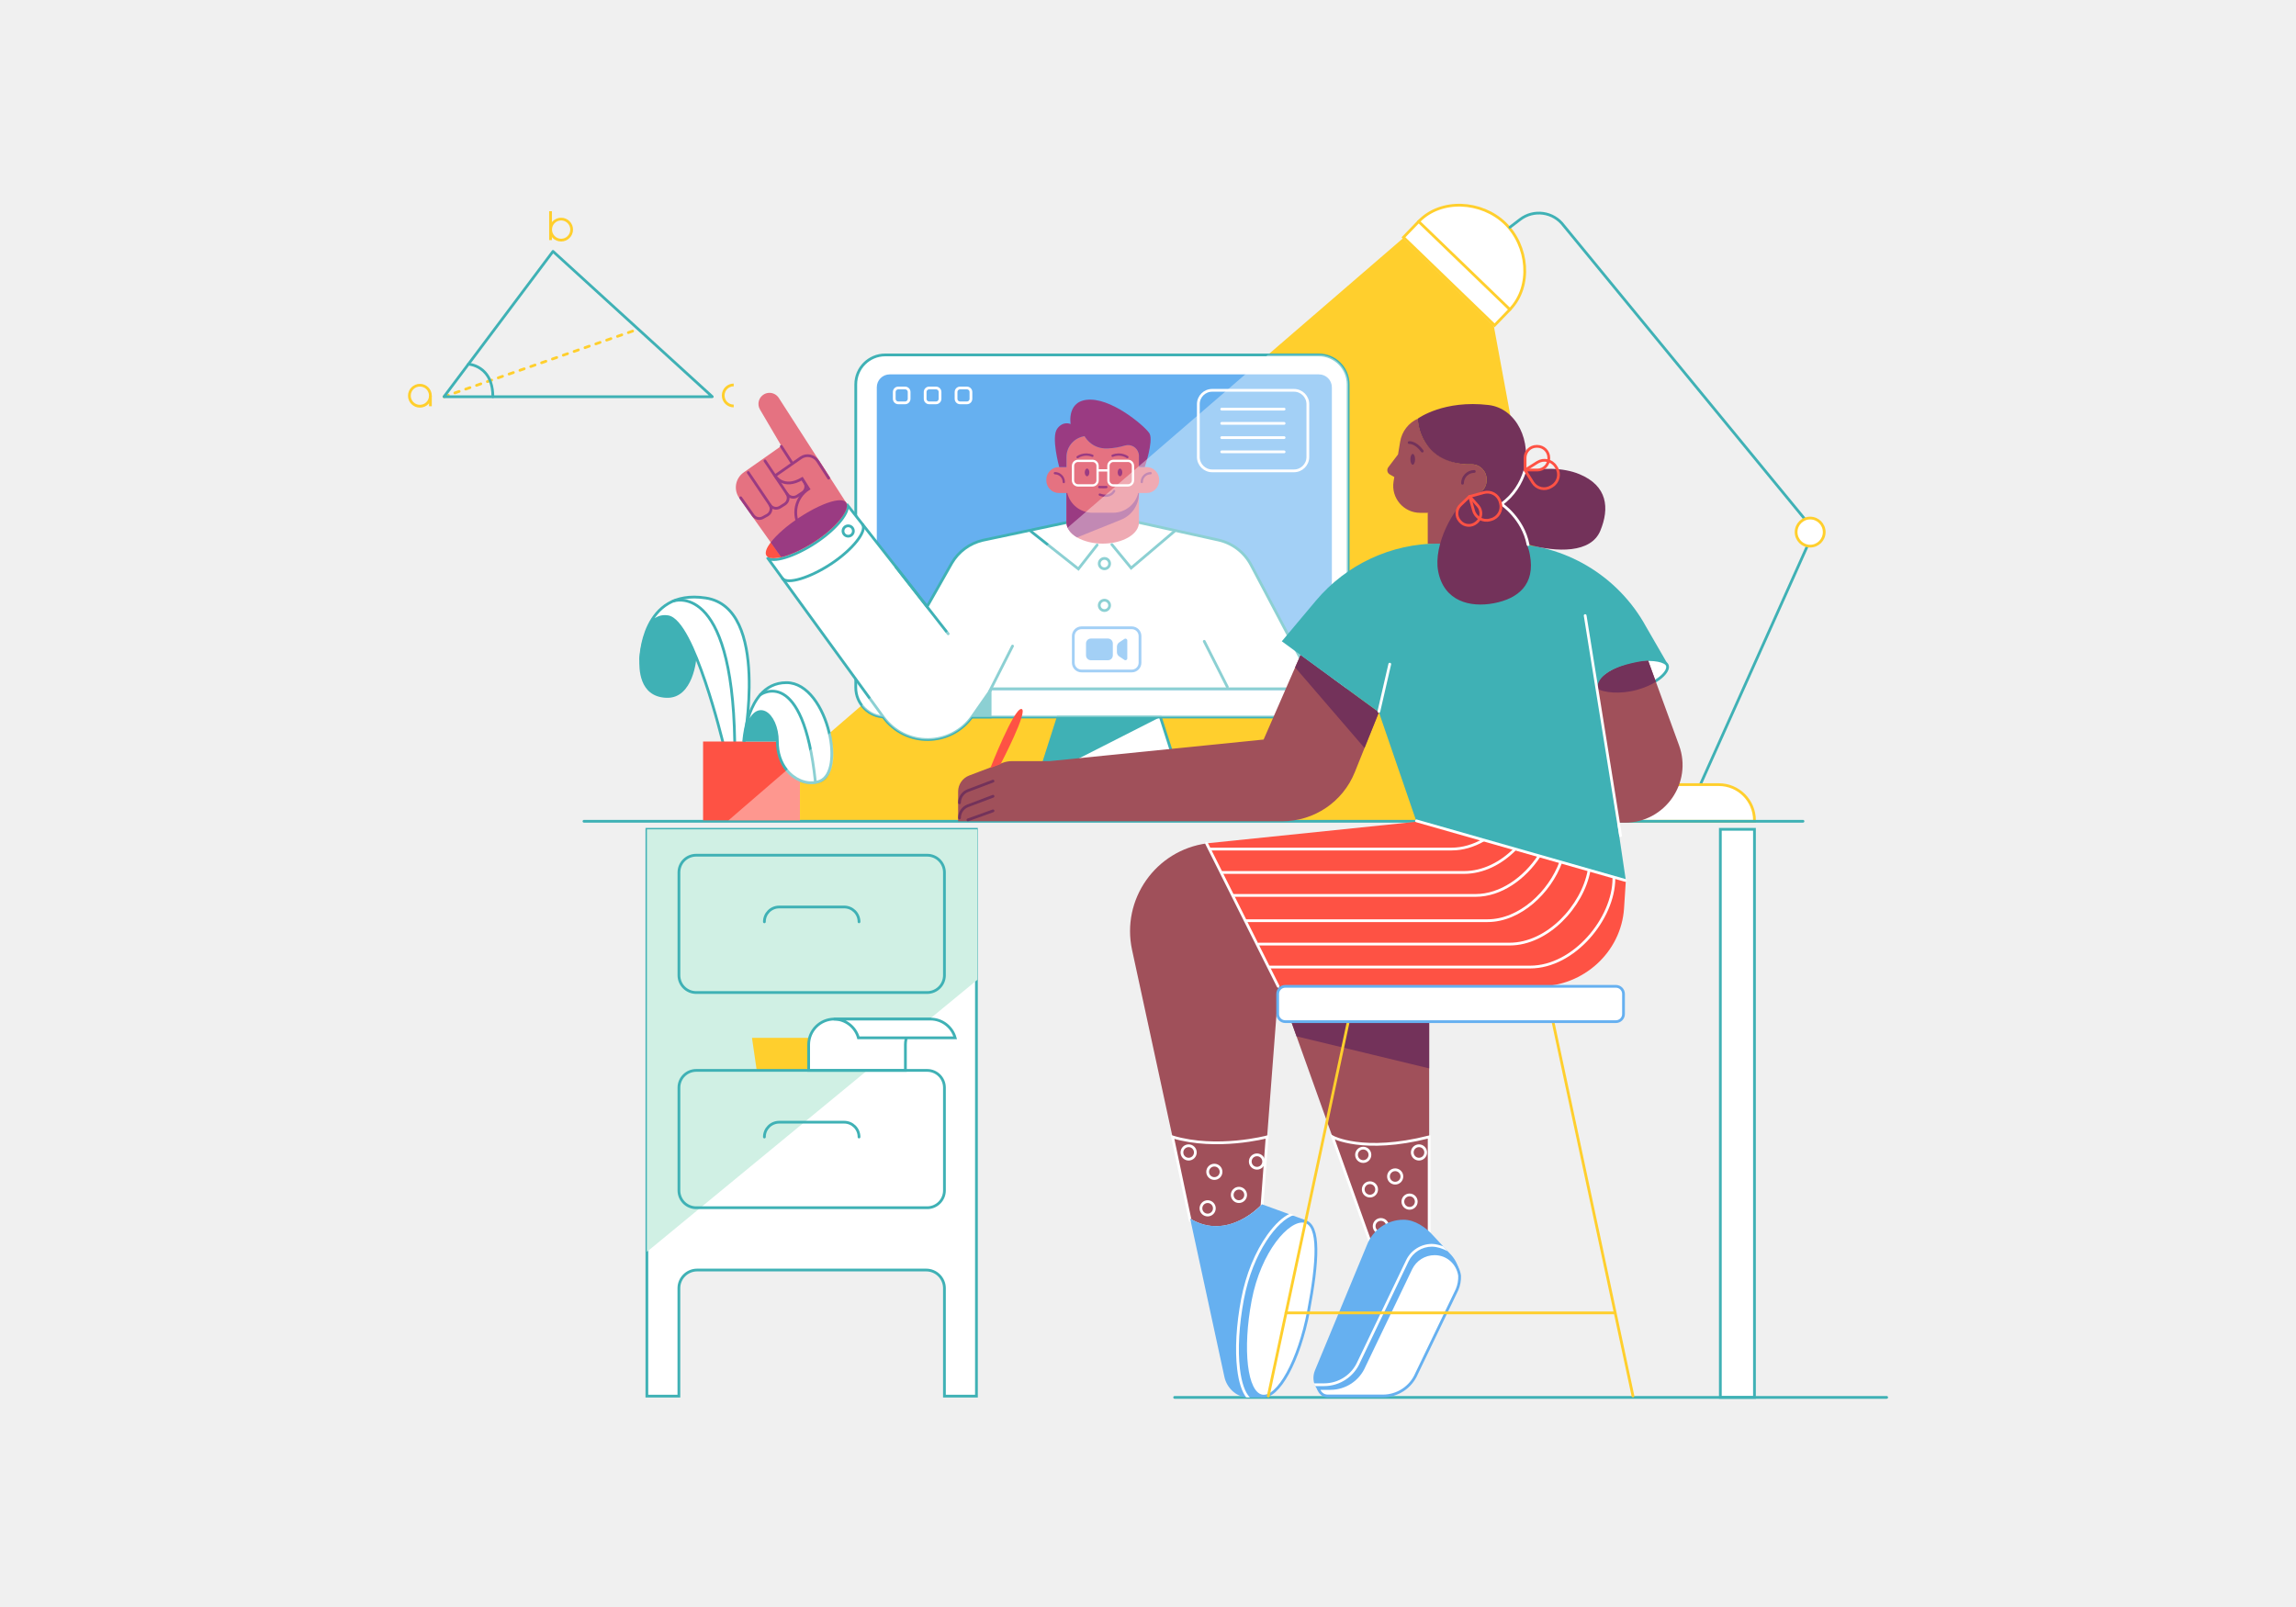
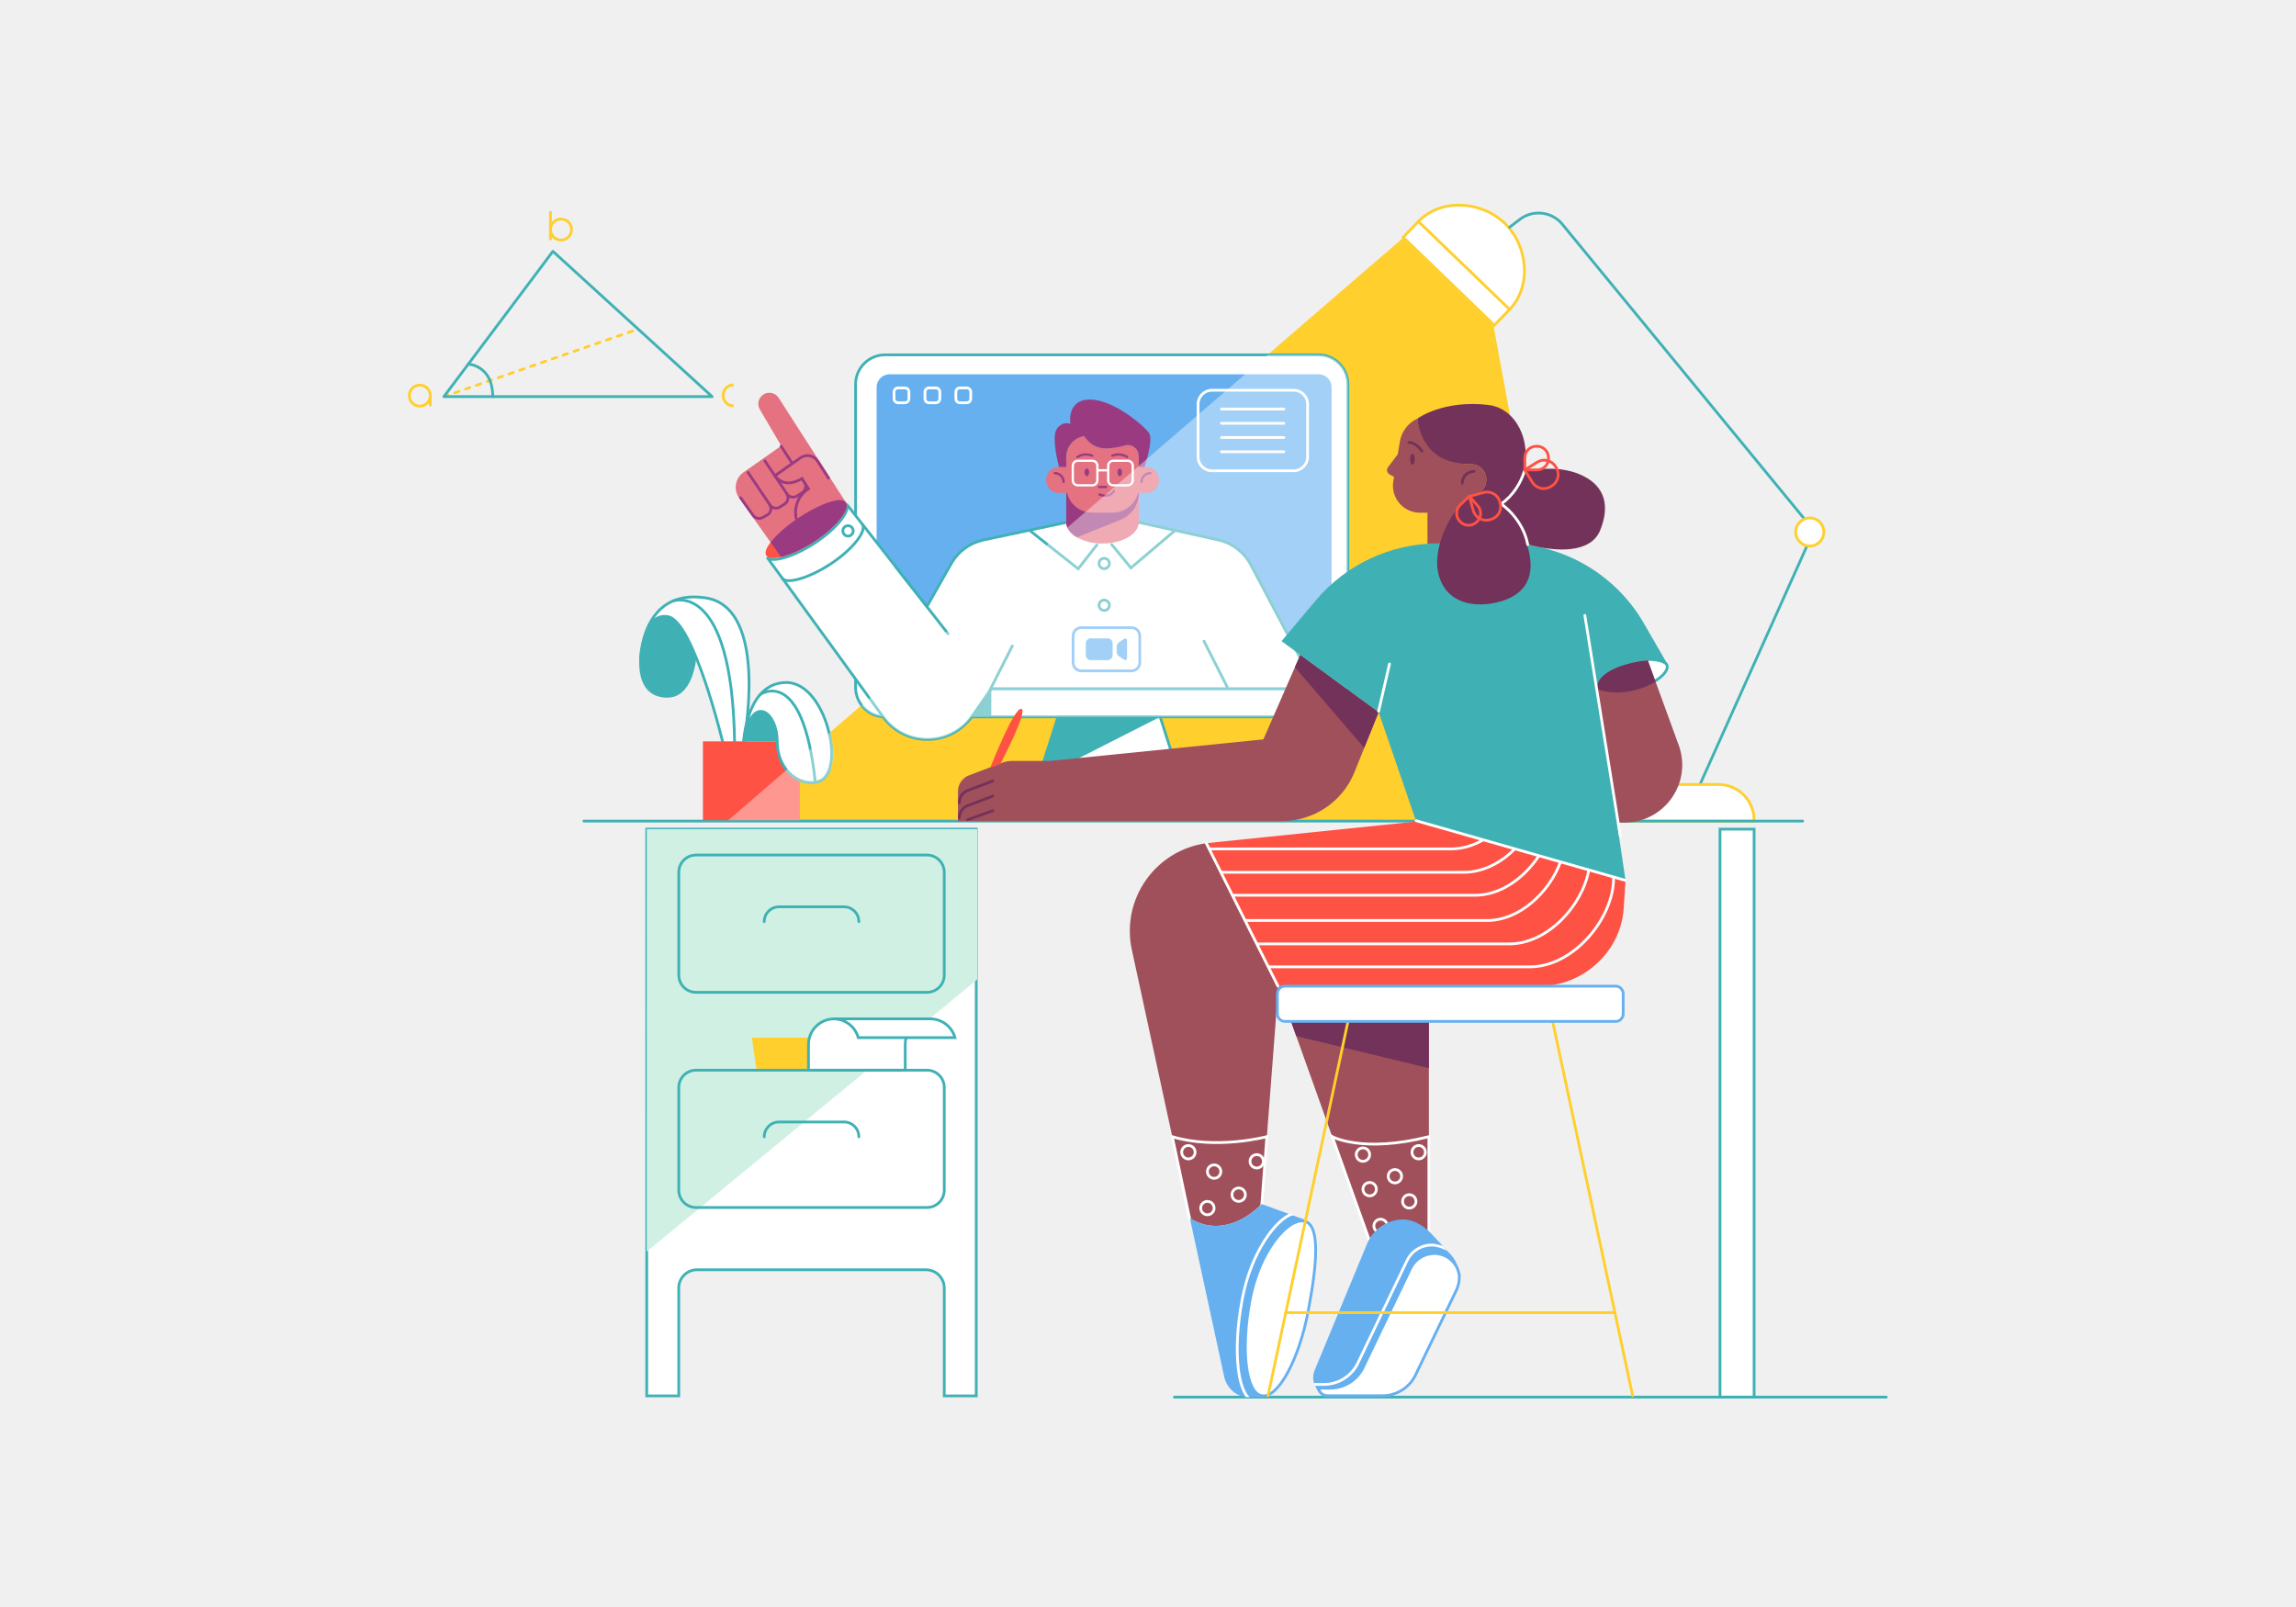
- <svg xmlns="http://www.w3.org/2000/svg" version="1.1" id="Слой_1" x="0px" y="0px" viewBox="0 0 5000 3500" style="enable-background:new 0 0 5000 3500;" xml:space="preserve">
+ <svg xmlns="http://www.w3.org/2000/svg" version="1.1" id="Слой_1" x="0px" y="0px" viewBox="0 0 5001 3500" style="enable-background:new 0 0 5001 3500;" xml:space="preserve">
  <style type="text/css">
	.st0{fill:#FFCF2D;}
	.st1{fill:#FFFFFF;stroke:#FFCF2D;stroke-width:6;stroke-linecap:round;stroke-miterlimit:10;}
	.st2{fill:none;stroke:#FFCF2D;stroke-width:6;stroke-linecap:round;stroke-miterlimit:10;}
	.st3{fill:none;stroke:#3FB1B5;stroke-width:6;stroke-linecap:round;stroke-miterlimit:10;}
	.st4{fill:#FFFFFF;stroke:#3FB1B5;stroke-width:6;stroke-linecap:round;stroke-miterlimit:10;}
	.st5{fill:#66B0F0;stroke:#66B0F0;stroke-width:6;stroke-linejoin:round;stroke-miterlimit:10;}
	.st6{fill:none;stroke:#FFFFFF;stroke-width:6;stroke-linecap:round;stroke-miterlimit:10;}
	.st7{fill:#3FB1B5;}
	.st8{fill:#FFFFFF;stroke:#3FB1B5;stroke-width:6;stroke-miterlimit:10;}
	.st9{fill:#FE5244;}
	.st10{fill:#E57281;}
	.st11{fill:none;stroke:#9A3B82;stroke-width:6;stroke-linecap:round;stroke-miterlimit:10;}
	.st12{fill:#9A3B82;}
	.st13{fill:none;stroke:#9A3B82;stroke-width:5;stroke-linecap:round;stroke-miterlimit:10;}
	.st14{fill:none;stroke:#FFFFFF;stroke-width:5;stroke-miterlimit:10;}
	.st15{fill:none;stroke:#66B0F0;stroke-width:6;stroke-linejoin:round;stroke-miterlimit:10;}
	.st16{fill:#66B0F0;}
	.st17{fill:#D0F0E4;}
	.st18{opacity:0.4;fill:#FFFFFF;}
	.st19{fill:#A0505A;}
	.st20{fill:#73325A;}
	.st21{fill:#FFFFFF;stroke:#66B0F0;stroke-width:6;stroke-linejoin:round;stroke-miterlimit:10;}
	.st22{fill:#FFFFFF;}
	.st23{fill:none;stroke:#FFFFFF;stroke-width:6;stroke-linecap:round;stroke-linejoin:round;stroke-miterlimit:10;}
	.st24{fill:#FFFFFF;stroke:#3FB1B5;stroke-width:6;stroke-linejoin:round;stroke-miterlimit:10;}
	.st25{fill:none;stroke:#73325A;stroke-width:6;stroke-linecap:round;stroke-miterlimit:10;}
	.st26{fill:none;stroke:#FE5244;stroke-width:6;stroke-linejoin:round;stroke-miterlimit:10;}
</style>
  <g id="LAMP">
    <polygon class="st0" points="3055.2,519 3253.1,710 3452,1786.7 1586.3,1786.7  " />
    <g>
      <g>
        <path class="st1" d="M3254.8,708.5l-198.5-191.6l33.2-34.5c48.9-50.8,137-45,187.8,3.8v0c50.8,48.9,59.7,137,10.8,187.8     L3254.8,708.5z" />
        <line class="st2" x1="3288" y1="674" x2="3089.4" y2="482.4" />
      </g>
      <path class="st3" d="M3288.2,494.9l22.2-17c29.8-22.8,72.6-16.8,94.9,13.5l545.6,664.2l-279.3,622.9" />
      <circle class="st1" cx="3942" cy="1158.9" r="30.6" />
      <path class="st1" d="M3594,1708.9h149.1c42.9,0,77.6,34.8,77.6,77.6v2.2h-304.4v-2.2C3516.4,1743.7,3551.1,1708.9,3594,1708.9z" />
    </g>
  </g>
  <g id="COMPUTER">
    <g id="COMPUTER_1_">
      <path class="st4" d="M2871.7,1561.6h-943.9c-35.5,0-64.2-28.7-64.2-64.2V837.2c0-35.5,28.7-64.2,64.2-64.2h943.9    c35.5,0,64.2,28.7,64.2,64.2v660.1C2936,1532.8,2907.2,1561.6,2871.7,1561.6z" />
      <path class="st5" d="M2872.3,1500.2h-934.8c-13.9,0-25.1-11.3-25.1-25.1V843.5c0-13.9,11.3-25.1,25.1-25.1h934.8    c13.9,0,25.1,11.3,25.1,25.1V1475C2897.5,1488.9,2886.2,1500.2,2872.3,1500.2z" />
      <g>
        <path class="st6" d="M1971,877.4h-14.8c-4.8,0-8.8-3.9-8.8-8.8v-14.8c0-4.8,3.9-8.8,8.8-8.8h14.8c4.8,0,8.8,3.9,8.8,8.8v14.8     C1979.7,873.5,1975.8,877.4,1971,877.4z" />
        <path class="st6" d="M2038.3,877.4h-14.8c-4.8,0-8.8-3.9-8.8-8.8v-14.8c0-4.8,3.9-8.8,8.8-8.8h14.8c4.8,0,8.8,3.9,8.8,8.8v14.8     C2047.1,873.5,2043.1,877.4,2038.3,877.4z" />
        <path class="st6" d="M2105.6,877.4h-14.8c-4.8,0-8.8-3.9-8.8-8.8v-14.8c0-4.8,3.9-8.8,8.8-8.8h14.8c4.8,0,8.8,3.9,8.8,8.8v14.8     C2114.4,873.5,2110.5,877.4,2105.6,877.4z" />
      </g>
      <g>
        <polygon class="st4" points="2599,1786.7 2232.6,1786.7 2304.5,1561.6 2527,1561.6    " />
        <polygon class="st7" points="2261.4,1696.6 2304.5,1561.6 2527,1561.6    " />
      </g>
      <g>
        <path class="st6" d="M2817.9,1025.5h-178.1c-16.7,0-30.2-13.5-30.2-30.2v-115c0-16.7,13.5-30.2,30.2-30.2h178.1     c16.7,0,30.2,13.5,30.2,30.2v115C2848.1,1012,2834.6,1025.5,2817.9,1025.5z" />
        <line class="st6" x1="2660.5" y1="891.1" x2="2796.4" y2="891.1" />
        <line class="st6" x1="2660.5" y1="922.1" x2="2796.4" y2="922.1" />
        <line class="st6" x1="2660.5" y1="953.1" x2="2796.4" y2="953.1" />
        <line class="st6" x1="2660.5" y1="984.1" x2="2796.4" y2="984.1" />
      </g>
    </g>
    <g id="TEACHER">
      <g id="SHIRT">
        <path class="st8" d="M2867.1,1500.2h-707.9l-41.5,59.5c-46.9,67.2-146,68.2-194.2,1.9l-252.8-347.7     c10.6,13.2,59.1-1.5,105.3-31.9c46.9-30.9,77.2-69.8,67.7-84.2l175.3,223.4l53.7-94.8c14.7-25.1,39.1-43.1,67.5-49.7l182.7-38.7     h157.5l173.6,38.3c30.2,6.9,55.8,26.6,70.3,53.9L2867.1,1500.2z" />
        <line class="st3" x1="2672.8" y1="1496.1" x2="2622.5" y2="1396.8" />
        <line class="st3" x1="2155.2" y1="1505.4" x2="2205" y2="1407.1" />
        <line class="st3" x1="1950.8" y1="1234.5" x2="2064.9" y2="1380.4" />
        <polyline class="st3" points="2421.3,1186 2463.3,1237.1 2557.3,1157.3    " />
        <polyline class="st3" points="2389.2,1187 2348.4,1239.1 2245.1,1157.3    " />
        <path class="st3" d="M1878.5,1142.5c9.5,14.5-20.9,53.9-68.1,85.2c-46.4,30.8-95.6,45.6-106.3,32.3" />
        <circle class="st3" cx="1847.1" cy="1156.5" r="11.3" />
        <circle class="st3" cx="2405.1" cy="1227.5" r="11.3" />
        <circle class="st3" cx="2405.1" cy="1318.5" r="11.3" />
        <polygon class="st7" points="2114.1,1564.5 2159.2,1500.2 2159.2,1564.5    " />
      </g>
      <g id="ARM">
        <path class="st9" d="M1774.9,1179c-46.2,30.4-94.7,45.1-105.3,31.9c-0.2-0.2-0.3-0.4-0.5-0.7c-2.2-3.3-2-7.8,0-13.3     c6.9-18.1,35.4-46.1,71.6-69.9c28.8-19,57.2-32.2,76.9-36.3c11.4-2.3,19.9-1.6,24,2.8c0,0,0,0,0,0l1,1.2c0,0,0,0,0,0     C1852,1109.1,1821.8,1148.1,1774.9,1179z" />
        <path class="st10" d="M1774.9,1179c-26.3,17.3-53.4,29.6-73.8,34.4c0,0,0,0,0,0l-91.3-128.8c-12.7-18-8.5-42.9,9.6-55.6     l82.2-57.8l-46.6-79.3c-6.8-11.5-2.9-26.4,8.7-33.1c3.8-2.2,7.9-3.2,12-3.2c7.9,0,15.7,3.9,20.3,11.1l145.7,226.6l1,1.6     c0,0,0,0,0,0C1852,1109.1,1821.8,1148.1,1774.9,1179z" />
        <path class="st11" d="M1701.4,972.1l50.9,78.9c4.7,7.4,2.6,17.2-4.8,22l-11.3,7.4c-7.4,4.9-17.4,2.8-22.2-4.6l-48.1-72" />
        <path class="st11" d="M1713.8,1075.6c4.9,7.5,2.7,17.6-4.8,22.4l-10.3,6.5c-7.4,4.7-17.2,2.6-22-4.7" />
        <path class="st11" d="M1629.4,1029.2l47.1,70c4.9,7.5,2.8,17.6-4.9,22.4l-9.6,5.3c-7.2,4.6-16.7,2.7-21.7-4.3l-27.3-38.5" />
        <path class="st10" d="M1807.7,1040.5l-23.9-37.1c-7.9-12.3-24.4-15.7-36.5-7.5l-59.3,40.2c0,0,17.2,30.9,59,6.4l14,22.3l0,0     c-28.6,18.1-36.8,56.2-18.2,84.5L1807.7,1040.5z" />
        <path class="st11" d="M1804.6,1041.5l-23.9-37.1c-7.9-12.3-24.4-15.7-36.5-7.5l-56.2,39.2c0,0,17.2,30.9,59,6.4l14,22.3l0,0     c-28.6,18.1-36.8,56.2-18.2,84.5" />
        <path class="st12" d="M1774.9,1179c-26.3,17.3-53.4,29.6-73.8,34.4h0l-22.7-32c12.7-16.6,35.4-36.6,62.3-54.3     c28.8-19,57.2-32.2,76.9-36.3c11.4-2.3,19.9-1.6,24,2.8c0,0,0,0,0,0l1,1.2c0,0,0,0,0,0c0.1,0.2,0.2,0.3,0.3,0.5     c0.1,0.1,0.1,0.2,0.2,0.4c0.1,0.2,0.2,0.3,0.3,0.5C1850.2,1111.5,1820.3,1149,1774.9,1179z" />
      </g>
      <g id="HEAD_2_">
        <g>
          <path class="st10" d="M2480.3,1050v87.9c0,25.5-35.4,46.1-78.9,46.1c-43.6,0-78.9-20.6-78.9-46.1V1050H2480.3z" />
          <path class="st12" d="M2345.6,1170.5c-14.3-8.3-23.2-19.9-23.2-32.6V1050h157.9v24.4c0,25.3-15.4,48-38.8,57.5L2345.6,1170.5z" />
        </g>
        <path class="st10" d="M2524.3,1044.8v1.5c0,15.2-12.3,27.5-27.5,27.5h-18.1c-6.1,24.6-28.3,42.9-54.9,42.9h-44.8     c-26.5,0-48.8-18.2-54.8-42.9h-18.1c-15.2,0-27.5-12.3-27.5-27.5v-1.5c0-15.2,12.3-27.5,27.5-27.5h16.4v-21.7     c0-23.2,17.1-42.4,39.4-45.6c4.9,8.2,19.7,27.8,49.9,26.7c14.2-0.5,27.4-3.2,38.3-6.4c13.1-3.8,26.2,4.2,29.5,16.7     c0.5,2.8,0.8,5.6,0.8,8.5v21.7h16.4C2511.9,1017.2,2524.3,1029.6,2524.3,1044.8z" />
        <path class="st12" d="M2492.9,1017.2h-12.6v-24.1c0-2.1-0.3-4.2-0.8-6.1c-3.3-12.5-16.4-20.5-29.5-16.7     c-10.9,3.2-24,5.9-38.3,6.4c-30.2,1.1-45-18.5-49.9-26.7c-22.3,3.2-39.4,22.4-39.4,45.6v21.7h-15.7c0,0-18-65.1-4.5-83.5     c13.3-18.1,29.3-10.2,29.3-10.2s-9.6-54.2,44-53.2c53.5,1,123.1,63.1,128.2,74.5C2511.7,962.4,2492.9,1017.2,2492.9,1017.2z" />
        <g>
          <g>
            <path class="st13" d="M2486.4,1049.9c0-10.7,8.7-19.3,19.3-19.3" />
            <path class="st13" d="M2316.6,1049.9c0-10.7-8.7-19.3-19.3-19.3" />
          </g>
          <g>
            <path class="st13" d="M2455.1,995.6c0,0-14.2-10.4-32.3-2.9" />
            <path class="st13" d="M2346.7,995.6c0,0,14.2-10.4,32.3-2.9" />
            <path class="st13" d="M2426.3,1069.4c0,0-7.7,16.6-31.3,7.9" />
            <path class="st13" d="M2393.9,1060.8c6.1,0.4,15.4,0,15.4,0" />
            <ellipse class="st12" cx="2439" cy="1028.9" rx="5" ry="8.4" />
            <ellipse class="st12" cx="2367.3" cy="1028.9" rx="5" ry="8.4" />
          </g>
        </g>
        <g>
          <path class="st14" d="M2379.2,1057.2h-31.5c-6.1,0-11-4.9-11-11v-31.5c0-6.1,4.9-11,11-11h31.5c6.1,0,11,4.9,11,11v31.5      C2390.3,1052.2,2385.3,1057.2,2379.2,1057.2z" />
          <path class="st14" d="M2456.3,1057.2h-31.5c-6.1,0-11-4.9-11-11v-31.5c0-6.1,4.9-11,11-11h31.5c6.1,0,11,4.9,11,11v31.5      C2467.3,1052.2,2462.4,1057.2,2456.3,1057.2z" />
          <line class="st14" x1="2390.3" y1="1024.5" x2="2413.8" y2="1024.5" />
        </g>
      </g>
    </g>
    <g id="ICON">
      <path class="st15" d="M2464.6,1461.4h-109.3c-9.9,0-18-8-18-18v-58.1c0-9.9,8-18,18-18h109.3c9.9,0,18,8,18,18v58.1    C2482.6,1453.3,2474.6,1461.4,2464.6,1461.4z" />
      <g>
        <path class="st16" d="M2412.7,1438h-37c-5.9,0-10.7-4.8-10.7-10.7v-25.9c0-5.9,4.8-10.7,10.7-10.7h37c5.9,0,10.7,4.8,10.7,10.7     v25.9C2423.4,1433.2,2418.6,1438,2412.7,1438z" />
        <path class="st16" d="M2448.7,1437.3l-11.4-7.6c-3.1-2.1-5-5.7-5-9.6v-11.4c0-3.9,1.9-7.5,5-9.6l11.4-7.6     c2.7-1.8,6.2,0.2,6.2,3.6v38.7C2455,1437.1,2451.4,1439.1,2448.7,1437.3z" />
      </g>
    </g>
  </g>
  <g id="TABLE">
    <line class="st3" x1="3926.4" y1="1788.7" x2="1271.7" y2="1788.7" />
    <g>
      <path class="st4" d="M2126.4,1806.2v1234.6h-69.7v-235c0-21.9-17.8-39.7-39.7-39.7h-498.9c-21.9,0-39.7,17.8-39.7,39.7v235h-69.7    V1806.2H2126.4z" />
      <polygon class="st17" points="2128.5,1806.2 2128.5,2133.8 1408.7,2726.5 1408.8,1806.2   " />
      <path class="st3" d="M2056.7,1900.2v223.9c0,20.8-16.8,37.6-37.6,37.6h-503c-20.8,0-37.6-16.8-37.6-37.6v-223.9    c0-20.8,16.8-37.6,37.6-37.6h503C2039.9,1862.6,2056.7,1879.4,2056.7,1900.2z" />
      <polygon class="st0" points="1895.5,2331.3 1647.9,2331.3 1637.6,2260.4 1885.3,2260.4   " />
      <g>
        <path class="st4" d="M2027.6,2219.5c-30.9,0-55.9,25-55.9,55.9v55.9H1761v-55.9c0-30.9,25-55.9,55.9-55.9H2027.6z" />
        <path class="st4" d="M2080.1,2260.4h-210.7c-6.5-23.6-28.2-40.9-53.9-40.9h210.7C2051.9,2219.5,2073.5,2236.8,2080.1,2260.4z" />
      </g>
      <path class="st3" d="M2056.7,2368.9v223.9c0,20.8-16.8,37.6-37.6,37.6h-503c-20.8,0-37.6-16.8-37.6-37.6v-223.9    c0-20.8,16.8-37.6,37.6-37.6h503C2039.9,2331.3,2056.7,2348.1,2056.7,2368.9z" />
      <path class="st3" d="M1664.6,2007.7c0-17.8,14.4-32.3,32.3-32.3h141.5c17.8,0,32.3,14.4,32.3,32.3" />
      <path class="st3" d="M1664.6,2476.4c0-17.8,14.4-32.3,32.3-32.3h141.5c17.8,0,32.3,14.4,32.3,32.3" />
    </g>
    <rect x="3746.4" y="1806.2" class="st4" width="74.3" height="1237.3" />
    <line class="st3" x1="2558" y1="3043.5" x2="4108.6" y2="3043.5" />
  </g>
  <g id="PLANT">
    <path class="st4" d="M1619.7,1619h-44.9c0,0-64.1-267.1-120.4-275.8s-59.2,94.1-59.2,94.1s1-156.3,141.7-134.9   C1677.7,1323.8,1619.7,1619,1619.7,1619z" />
    <path class="st3" d="M1465.9,1309.2c0,0,128.3-47.4,134.1,305.8" />
    <rect x="1531.1" y="1615" class="st9" width="210.9" height="171.7" />
    <path class="st4" d="M1786.4,1700.9c-13.4,5.8-29.4,5.1-44.3-1.4c-11-4.8-21.4-12.7-29.8-23.5c-11.6-15-19.4-35.5-19.4-61v0   c0-61.8-49.2-100.6-69.4-18.8c-1.4,5.7-2.7,11.9-3.8,18.8l0-0.2l0-0.4v0c0-0.2,0-0.5,0.1-0.8l0-0.4c0.4-5.1,1.9-20.2,6.5-38.4   c3.4-13.5,8.5-28.5,16.1-42.4c3.8-6.9,8.2-13.5,13.4-19.4c13.4-15.4,31.8-26.2,56.9-26.2c46.2,0,80,54.4,92.9,108.6   C1816.9,1642.5,1812.3,1689.6,1786.4,1700.9z" />
    <path class="st3" d="M1655.9,1513c0,0,92.6-65.9,119.8,189.8" />
    <path class="st7" d="M1392.2,1437.3c0,16.5-1.9,79.6,58.3,82.5s66.2-88,66.2-88s-29.6-80.4-62.3-88.6   C1399.1,1329.3,1392.2,1437.3,1392.2,1437.3z" />
    <path class="st7" d="M1692.9,1615h-73.2C1636.6,1509.1,1692.9,1548.9,1692.9,1615z" />
  </g>
  <g id="LIGHT">
    <path class="st18" d="M2936,837.2v660.1c0,35.5-28.8,64.2-64.2,64.2h-755.5c-47.4,65.3-145.1,65.6-192.9,0l-0.1-0.1   c-19-1.3-35.8-11-46.6-25.3l17.4-15l444-383.2L2760.9,773h110.9C2907.2,773,2936,801.8,2936,837.2z" />
    <path class="st18" d="M1786.4,1703.9c-13.3,6-29.4,5.1-44.3-1.4v84.2h-155.7l126-108.7l29.8-25.7l22.7-19.6l43.9-37.3   C1821.6,1650,1814.5,1691,1786.4,1703.9z" />
  </g>
  <g id="TRIANGLE">
    <g>
      <g>
        <path class="st0" d="M966.9,867c-1.2,0-2.4-0.8-2.8-2c-0.5-1.6,0.3-3.3,1.8-3.8l9.4-3.3c1.6-0.5,3.3,0.3,3.8,1.8     c0.5,1.6-0.3,3.3-1.8,3.8l-9.4,3.3C967.5,866.9,967.2,867,966.9,867z M990.5,858.8c-1.2,0-2.4-0.8-2.8-2     c-0.5-1.6,0.3-3.3,1.8-3.8l9.4-3.3c1.6-0.5,3.3,0.3,3.8,1.8c0.5,1.6-0.3,3.3-1.8,3.8l-9.4,3.3     C991.2,858.7,990.8,858.8,990.5,858.8z M1014.1,850.5c-1.2,0-2.4-0.8-2.8-2c-0.5-1.6,0.3-3.3,1.8-3.8l9.4-3.3     c1.6-0.5,3.3,0.3,3.8,1.8c0.5,1.6-0.3,3.3-1.8,3.8l-9.4,3.3C1014.8,850.5,1014.4,850.5,1014.1,850.5z M1037.7,842.3     c-1.2,0-2.4-0.8-2.8-2c-0.5-1.6,0.3-3.3,1.8-3.8l9.4-3.3c1.6-0.5,3.3,0.3,3.8,1.8c0.5,1.6-0.3,3.3-1.8,3.8l-9.4,3.3     C1038.4,842.3,1038.1,842.3,1037.7,842.3z M1061.3,834.1c-1.2,0-2.4-0.8-2.8-2c-0.5-1.6,0.3-3.3,1.8-3.8l9.4-3.3     c1.6-0.5,3.3,0.3,3.8,1.8c0.5,1.6-0.3,3.3-1.8,3.8l-9.4,3.3C1062,834.1,1061.7,834.1,1061.3,834.1z M1085,825.9     c-1.2,0-2.4-0.8-2.8-2c-0.5-1.6,0.3-3.3,1.8-3.8l9.4-3.3c1.6-0.5,3.3,0.3,3.8,1.8c0.5,1.6-0.3,3.3-1.8,3.8l-9.4,3.3     C1085.6,825.9,1085.3,825.9,1085,825.9z M1108.6,817.7c-1.2,0-2.4-0.8-2.8-2c-0.5-1.6,0.3-3.3,1.8-3.8l9.4-3.3     c1.6-0.5,3.3,0.3,3.8,1.8c0.5,1.6-0.3,3.3-1.8,3.8l-9.4,3.3C1109.2,817.6,1108.9,817.7,1108.6,817.7z M1132.2,809.5     c-1.2,0-2.4-0.8-2.8-2c-0.5-1.6,0.3-3.3,1.8-3.8l9.4-3.3c1.6-0.5,3.3,0.3,3.8,1.8c0.5,1.6-0.3,3.3-1.8,3.8l-9.4,3.3     C1132.8,809.4,1132.5,809.5,1132.2,809.5z M1155.8,801.3c-1.2,0-2.4-0.8-2.8-2c-0.5-1.6,0.3-3.3,1.8-3.8l9.4-3.3     c1.6-0.5,3.3,0.3,3.8,1.8c0.5,1.6-0.3,3.3-1.8,3.8l-9.4,3.3C1156.5,801.2,1156.1,801.3,1155.8,801.3z M1179.4,793.1     c-1.2,0-2.4-0.8-2.8-2c-0.5-1.6,0.3-3.3,1.8-3.8l9.4-3.3c1.6-0.5,3.3,0.3,3.8,1.8c0.5,1.6-0.3,3.3-1.8,3.8l-9.4,3.3     C1180.1,793,1179.7,793.1,1179.4,793.1z M1203,784.9c-1.2,0-2.4-0.8-2.8-2c-0.5-1.6,0.3-3.3,1.8-3.8l9.4-3.3     c1.6-0.5,3.3,0.3,3.8,1.8c0.5,1.6-0.3,3.3-1.8,3.8l-9.4,3.3C1203.7,784.8,1203.3,784.9,1203,784.9z M1226.6,776.6     c-1.2,0-2.4-0.8-2.8-2c-0.5-1.6,0.3-3.3,1.8-3.8l9.4-3.3c1.6-0.5,3.3,0.3,3.8,1.8c0.5,1.6-0.3,3.3-1.8,3.8l-9.4,3.3     C1227.3,776.6,1227,776.6,1226.6,776.6z M1250.2,768.4c-1.2,0-2.4-0.8-2.8-2c-0.5-1.6,0.3-3.3,1.8-3.8l9.4-3.3     c1.6-0.5,3.3,0.3,3.8,1.8c0.5,1.6-0.3,3.3-1.8,3.8l-9.4,3.3C1250.9,768.4,1250.6,768.4,1250.2,768.4z M1273.9,760.2     c-1.2,0-2.4-0.8-2.8-2c-0.5-1.6,0.3-3.3,1.8-3.8l9.4-3.3c1.6-0.5,3.3,0.3,3.8,1.8c0.5,1.6-0.3,3.3-1.8,3.8l-9.4,3.3     C1274.5,760.2,1274.2,760.2,1273.9,760.2z M1297.5,752c-1.2,0-2.4-0.8-2.8-2c-0.5-1.6,0.3-3.3,1.8-3.8l9.4-3.3     c1.6-0.5,3.3,0.3,3.8,1.8c0.5,1.6-0.3,3.3-1.8,3.8l-9.4,3.3C1298.1,752,1297.8,752,1297.5,752z M1321.1,743.8     c-1.2,0-2.4-0.8-2.8-2c-0.5-1.6,0.3-3.3,1.8-3.8l9.4-3.3c1.6-0.5,3.3,0.3,3.8,1.8c0.5,1.6-0.3,3.3-1.8,3.8l-9.4,3.3     C1321.7,743.8,1321.4,743.8,1321.1,743.8z M1344.7,735.6c-1.2,0-2.4-0.8-2.8-2c-0.5-1.6,0.3-3.3,1.8-3.8l9.4-3.3     c1.6-0.5,3.3,0.3,3.8,1.8c0.5,1.6-0.3,3.3-1.8,3.8l-9.4,3.3C1345.4,735.5,1345,735.6,1344.7,735.6z M1368.3,727.4     c-1.2,0-2.4-0.8-2.8-2c-0.5-1.6,0.3-3.3,1.8-3.8l9.4-3.3c1.6-0.5,3.3,0.3,3.8,1.8c0.5,1.6-0.3,3.3-1.8,3.8l-9.4,3.3     C1369,727.3,1368.6,727.4,1368.3,727.4z" />
      </g>
      <g>
        <path class="st7" d="M1073.3,867c-1.7,0-3-1.3-3-3c0-27.1-8.4-46.8-25.1-58.4c-12.5-8.7-25.2-9.5-25.3-9.5     c-1.7-0.1-2.9-1.5-2.8-3.2c0.1-1.7,1.5-2.9,3.1-2.8c0.6,0,14.3,0.8,28.2,10.4c23.1,16,27.9,43.4,27.9,63.5     C1076.3,865.6,1075,867,1073.3,867z" />
      </g>
      <g>
        <path class="st7" d="M1551.1,867H966.9c-1.1,0-2.2-0.6-2.7-1.7c-0.5-1-0.4-2.2,0.3-3.1l237.4-316.5c0.5-0.7,1.3-1.1,2.1-1.2     c0.8-0.1,1.7,0.2,2.3,0.8l346.9,316.5c0.9,0.8,1.2,2.1,0.8,3.3C1553.5,866.2,1552.4,867,1551.1,867z M972.9,861h570.5     l-338.7-309.1L972.9,861z" />
      </g>
    </g>
    <g>
      <g>
        <path class="st0" d="M914.4,887.8c-14.3,0-25.9-11.6-25.9-25.9c0-14.3,11.6-25.9,25.9-25.9c14.3,0,25.9,11.6,25.9,25.9     C940.3,876.2,928.7,887.8,914.4,887.8z M914.4,841.9c-11,0-19.9,8.9-19.9,19.9s8.9,19.9,19.9,19.9s19.9-8.9,19.9-19.9     S925.4,841.9,914.4,841.9z" />
      </g>
      <g>
        <rect x="934.3" y="861.9" class="st0" width="6" height="22.9" />
      </g>
    </g>
    <g>
      <g>
        <path class="st0" d="M1222,526c-14.3,0-25.9-11.6-25.9-25.9c0-14.3,11.6-25.9,25.9-25.9c14.3,0,25.9,11.6,25.9,25.9     C1247.9,514.3,1236.3,526,1222,526z M1222,480.1c-11,0-19.9,8.9-19.9,19.9S1211,520,1222,520s19.9-8.9,19.9-19.9     S1233,480.1,1222,480.1z" />
      </g>
      <g>
        <rect x="1195.9" y="460" class="st0" width="6" height="62.9" />
      </g>
    </g>
    <g>
      <path class="st0" d="M1597.8,887.2c-14.3,0-25.9-11.6-25.9-25.9c0-14.3,11.6-25.9,25.9-25.9v6c-11,0-19.9,8.9-19.9,19.9    s8.9,19.9,19.9,19.9V887.2z" />
    </g>
  </g>
  <g id="GIRL">
    <g id="GIRL_1_">
      <g id="LEGS">
        <g id="RIGHT_LEG">
          <polygon class="st19" points="3112.3,2148.2 3112.3,2704.8 2983.7,2704.8 2901.8,2476.1 2784.5,2148.2     " />
          <polygon class="st20" points="2784.5,2148.2 3112.3,2148.2 3112.3,2326.9 2823.5,2257.1     " />
          <g>
            <path class="st6" d="M3112.3,2476.1v228.7h-128.6l-81.9-228.7C2901.8,2476.1,2968.1,2512.7,3112.3,2476.1z" />
            <circle class="st6" cx="2968.7" cy="2515.2" r="14.6" />
            <circle class="st6" cx="3038.3" cy="2562.3" r="14.6" />
            <circle class="st6" cx="3090.1" cy="2510" r="14.6" />
            <circle class="st6" cx="3069.6" cy="2617.1" r="14.6" />
            <circle class="st6" cx="2983.3" cy="2590.5" r="14.6" />
            <circle class="st6" cx="3007.1" cy="2670.5" r="14.6" />
          </g>
          <g>
            <path class="st16" d="M3173.1,2808.6l-88.2,183.1c-12.5,29.5-41.4,48.7-73.5,48.7h-112.5c-28.8,0-46.3-29.2-35.3-55.8       l113.1-272.8c6.3-16.6,17.4-30.4,31.3-40.1c14-9.7,30.8-15.2,48.5-15.2c24.6,0,49,16.7,65.2,35.2l39.2,42.3       C3179,2754.6,3183.7,2783.5,3173.1,2808.6z" />
            <path class="st21" d="M3173.1,2808.6l-88.2,183.1c-12.5,29.5-41.4,48.7-73.5,48.7h-119.6c-11.1,0-17.4-6.9-21.1-16.4h26.6       c32.1,0,61-19.2,73.5-48.7l101.7-212.1c9.5-19.8,29.6-32.5,51.6-32.5c28.7,0,50.5,21,54.5,47.6       C3179,2788.5,3177.2,2798.8,3173.1,2808.6z" />
            <g>
              <path class="st22" d="M3152.8,2725.2c-10.6-5.8-23.4-10-34.6-10c-21.5,0-41.4,12.5-50.7,31.9l-105.3,219.6        c-13.4,31.7-44.4,52.2-78.9,52.2h-19.4c-1-1.9-1.7-3.9-2.4-6h21.8c32.1,0,60.9-19.1,73.4-48.6l0.1-0.1l105.4-219.7        c10.3-21.5,32.3-35.3,56.1-35.3c7.6,0,16.7,2.5,24.5,5.2L3152.8,2725.2z" />
            </g>
          </g>
        </g>
        <g id="LEFT_LEG">
          <path class="st19" d="M2784.5,2148.2l-25.1,327.9l-11.2,146.9c0,0-73.1,81.4-156.3,31.2l-38.5-178l-88.1-407.3      c-23.8-110.1,51.4-217.2,163.1-232.1L2784.5,2148.2z" />
          <g>
            <path class="st6" d="M2759.4,2476.1l-11.2,150.9c0,0-73.1,81.4-156.3,31.2l-38.5-182       C2650.1,2505.2,2759.4,2476.1,2759.4,2476.1z" />
            <circle class="st6" cx="2644.5" cy="2552.2" r="14.6" />
            <circle class="st6" cx="2737.3" cy="2529.8" r="14.6" />
            <circle class="st6" cx="2588.5" cy="2510" r="14.6" />
            <circle class="st6" cx="2629.9" cy="2631.7" r="14.6" />
            <circle class="st6" cx="2698" cy="2602.5" r="14.6" />
          </g>
          <g>
            <path class="st16" d="M2844.6,2658l-96.4,385.5h-30.4c-1.4,0-2.7-0.1-4.1-0.2c-23-2.1-42.4-21.5-47.3-44.4l-74.6-344.9       c83.2,50.3,156.4-31.1,156.4-31.1L2844.6,2658z" />
            <path class="st21" d="M2849.5,2855.8c20.3-107.2,25.9-189.1-9.1-195.7c-35-6.6-97.3,64.5-117.6,171.7       c-20.3,107.2-9.7,202,25.3,208.6C2783.1,3047.1,2829.2,2963.1,2849.5,2855.8z" />
            <g>
              <path class="st22" d="M2708.8,2830.1c-10.5,55.6-13.6,109.3-8.6,151.3c3.6,30.2,11.2,51.7,21.6,62.1h-4        c-1.4,0-2.7-0.1-4.1-0.2c-9.4-12.4-16.1-33.2-19.5-61.2c-5.1-42.5-2-96.9,8.7-153.1c10.1-53.2,30.5-103.1,57.6-140.6        c16.2-22.4,33.2-38.1,48.7-45.2l9,3C2782.5,2656.8,2728.3,2727.2,2708.8,2830.1z" />
            </g>
          </g>
        </g>
      </g>
      <g id="SKIRT">
        <path class="st9" d="M2628.4,1836.7l456.2-47l456,127.9l-3.9,60.6c-6.2,95.6-88.6,170-184.4,170h-567.7L2628.4,1836.7z" />
        <g>
          <path class="st23" d="M3514.6,1913.2c0,86.8-86.6,193-182.4,193h-567.7" />
          <path class="st23" d="M3460.5,1895.9c-14.2,77.5-90,160.3-173,160.3h-546" />
          <path class="st23" d="M3399,1877.5c-24,65.8-89.1,127.7-159.6,127.7h-526.9" />
          <path class="st23" d="M3351.7,1864.6c-31.5,47.9-83.2,85.6-138.3,85.6h-526.9" />
          <path class="st23" d="M3298.9,1849.8c-30.3,30.5-69.5,50.4-110.5,50.4h-526.9" />
          <path class="st23" d="M3230.2,1829.9c-21.4,12.1-44.8,19.3-68.8,19.3h-526.9" />
          <line class="st23" x1="2783.5" y1="2148.2" x2="2627.4" y2="1836.7" />
        </g>
      </g>
      <g id="HANDS">
        <g id="RIGHT_HAND">
          <path class="st24" d="M3565.6,1500.2c-43,12.2-85.3,8.6-89.8-4.5c-4.2-12.5,14.8-33.9,53.3-48.1c1.9-0.7,3.9-1.4,5.9-2.1      c11.6-3.9,23.2-6.4,34.1-7.7c32.3-4.1,58.6,1.7,61.9,11.5C3635.5,1462.4,3611.1,1487.3,3565.6,1500.2z" />
          <path class="st19" d="M3538.4,1791.8h-16.5l-43.3-292.3l0-0.2l-1.1-7.3c2.1-13.3,22.9-32.1,59.6-44.3c18.3-6.1,36.5-8.8,52-9.1      l15.8,43.3l1.5,4.1l50,137.1C3686.4,1705,3625.7,1791.8,3538.4,1791.8z" />
          <path class="st20" d="M3605.9,1485c-10.5,6.6-24.1,12.7-40.3,17.3c-37.2,10.5-74.9,6.2-87-2.8l0-0.2l-1.1-7.3      c2.1-13.3,22.9-32.1,59.6-44.3c18.3-6.1,36.5-8.8,52-9.1L3605.9,1485z" />
        </g>
        <g id="LEFT_HAND">
          <path class="st19" d="M3002.8,1551.3l-52.5,130.6c-25.9,64.5-88.5,106.8-158.1,106.8h-705.7v-64.6c0-15.6,9.6-29.6,24.2-35.1      l72.5-27.5c6.6-2.5,13.5-3.8,20.5-3.8h82.3l465.8-47l80.4-184.1L3002.8,1551.3z" />
          <path class="st25" d="M2162.5,1701.2l-54.7,20.7c-11,4.2-18.3,14.7-18.3,26.5" />
          <path class="st25" d="M2162.5,1734.2l-54.7,20.7c-11,4.2-18.3,14.7-18.3,26.5" />
          <line class="st25" x1="2162.5" y1="1766" x2="2107.8" y2="1785.7" />
          <path class="st9" d="M2156.8,1672.6c0,0,51.2-130.7,67.6-128.5c16.4,2.2-45.4,120.1-45.4,120.1L2156.8,1672.6z" />
          <polygon class="st20" points="2832.2,1426.7 2820.4,1453.6 2971.5,1629.1 3002.8,1551.3     " />
        </g>
      </g>
      <g id="T-SHIRT">
        <path class="st7" d="M3478.6,1499.6l62,418l-455.9-127.9l-81.9-238.5l-211.4-154.5l74.2-88.4c66.2-78.9,163.9-124.5,266.9-124.5     h146.5c127.4,0,244.7,69.6,305.8,181.4l47.5,82.2c0,0-14.3-21-91.4,0.1C3473,1466.2,3478.6,1499.6,3478.6,1499.6z" />
        <line class="st23" x1="3002.8" y1="1549.3" x2="3026.5" y2="1446.5" />
        <line class="st23" x1="3529.1" y1="1820" x2="3452" y2="1340.7" />
        <line class="st23" x1="3084.6" y1="1787.8" x2="3539.6" y2="1917.6" />
      </g>
      <g id="HEAD">
        <polygon id="NECK" class="st19" points="3109.2,1117 3109.2,1184.2 3227.8,1183.2 3227.8,1064.6    " />
        <g id="HEAD_1_">
          <path class="st19" d="M3237.4,1043.9v1.8c0,18-13.6,32.6-31.6,32.6h-7c-4.5,17.8-44.5,38.6-72.9,38.6h-33.1      c-36.2,0-63.9-32.5-58-68.3l1.6-9.7l-9.8-5.5c-5.6-3.2-7.2-10.5-3.3-15.7l21.2-28l4.6-27.6c3.7-22.7,18.6-41.2,38.4-50.3      c7.8,87.9,85.4,98.3,105.9,99.5h11.4C3222.8,1011.3,3237.4,1025.9,3237.4,1043.9z" />
          <path class="st25" d="M3184.9,1052.5c0-14.2,11.5-25.7,25.7-25.7" />
          <ellipse class="st20" cx="3076.5" cy="1000.4" rx="5.1" ry="11.8" />
          <path class="st25" d="M3068.7,963.9c0,0,14.1-1.4,28.6,18.6" />
        </g>
        <g id="HAIR">
          <path class="st20" d="M3193.4,1011.3h11.4c18,0,32.6,14.6,32.6,32.6v1.8c0,18-13.6,32.6-31.6,32.6l-7.7,5.4      c-32.4,20.8-77.2,102.6-66.2,160.5c12.4,65.1,69.1,79.6,121.5,69.6c52.4-10,90.6-40.5,78.2-105.7c-1.4-7.7-3.7-15.4-6.6-23      c0.9,0.3,1.7,0.6,2.6,0.9c63,17.2,137,19.2,157.4-30c20.4-49.2,15.8-97.9-45.5-123.3c-35.6-14.8-84-14.7-121.5-4.5      c18.9-65.7-14.7-138.8-76.4-146.1c-96.9-11.5-152.5,28.5-154,29.6c0,0,0,0,0,0C3087.5,923.3,3095.4,1005.6,3193.4,1011.3z" />
          <path class="st23" d="M3320.5,1025.9c-7.9,25.7-24.2,53.2-50.7,71.9c0,0,46.8,30.9,57.8,88.3" />
          <g>
            <g>
              <path class="st26" d="M3347.7,1023.7h-26.5v-26.5c0-13.9,11.2-25.1,25.1-25.1h1.4c13.9,0,25.1,11.2,25.1,25.1v1.4        C3372.9,1012.4,3361.6,1023.7,3347.7,1023.7z" />
              <path class="st26" d="M3338,1050.9l-17-27l27-17c13.5-8.5,31.4-4.5,39.9,9l1.6,2.5c8.5,13.5,4.5,31.4-9,39.9l-2.5,1.6        C3364.3,1068.4,3346.5,1064.4,3338,1050.9z" />
            </g>
            <g>
              <path class="st26" d="M3181.4,1099.1l18.9-18.1l18.5,20.9c9.1,10.5,7.9,26.4-2.6,35.4l-1.1,0.9c-10.5,9.1-26.4,7.9-35.4-2.6        l-0.9-1.1C3169.7,1124.1,3170.9,1108.2,3181.4,1099.1z" />
              <path class="st26" d="M3209,1112.1l-8.5-30.7l30.7-8.5c15.4-4.3,31.3,4.7,35.6,20.1l0.8,2.9c4.3,15.4-4.7,31.3-20.1,35.6        l-2.9,0.8C3229.2,1136.5,3213.3,1127.4,3209,1112.1z" />
            </g>
          </g>
        </g>
      </g>
    </g>
    <g id="CHAIR">
      <line class="st2" x1="2936.1" y1="2225.1" x2="2761.9" y2="3040.4" />
      <line class="st2" x1="3381.9" y1="2225.1" x2="3556.1" y2="3040.4" />
      <line class="st2" x1="2800.5" y1="2859.4" x2="3515.1" y2="2859.4" />
      <path class="st21" d="M3519,2225.1h-720.1c-9.1,0-16.5-7.4-16.5-16.5v-43.9c0-9.1,7.4-16.5,16.5-16.5H3519    c9.1,0,16.5,7.4,16.5,16.5v43.9C3535.5,2217.7,3528.1,2225.1,3519,2225.1z" />
    </g>
  </g>
</svg>
